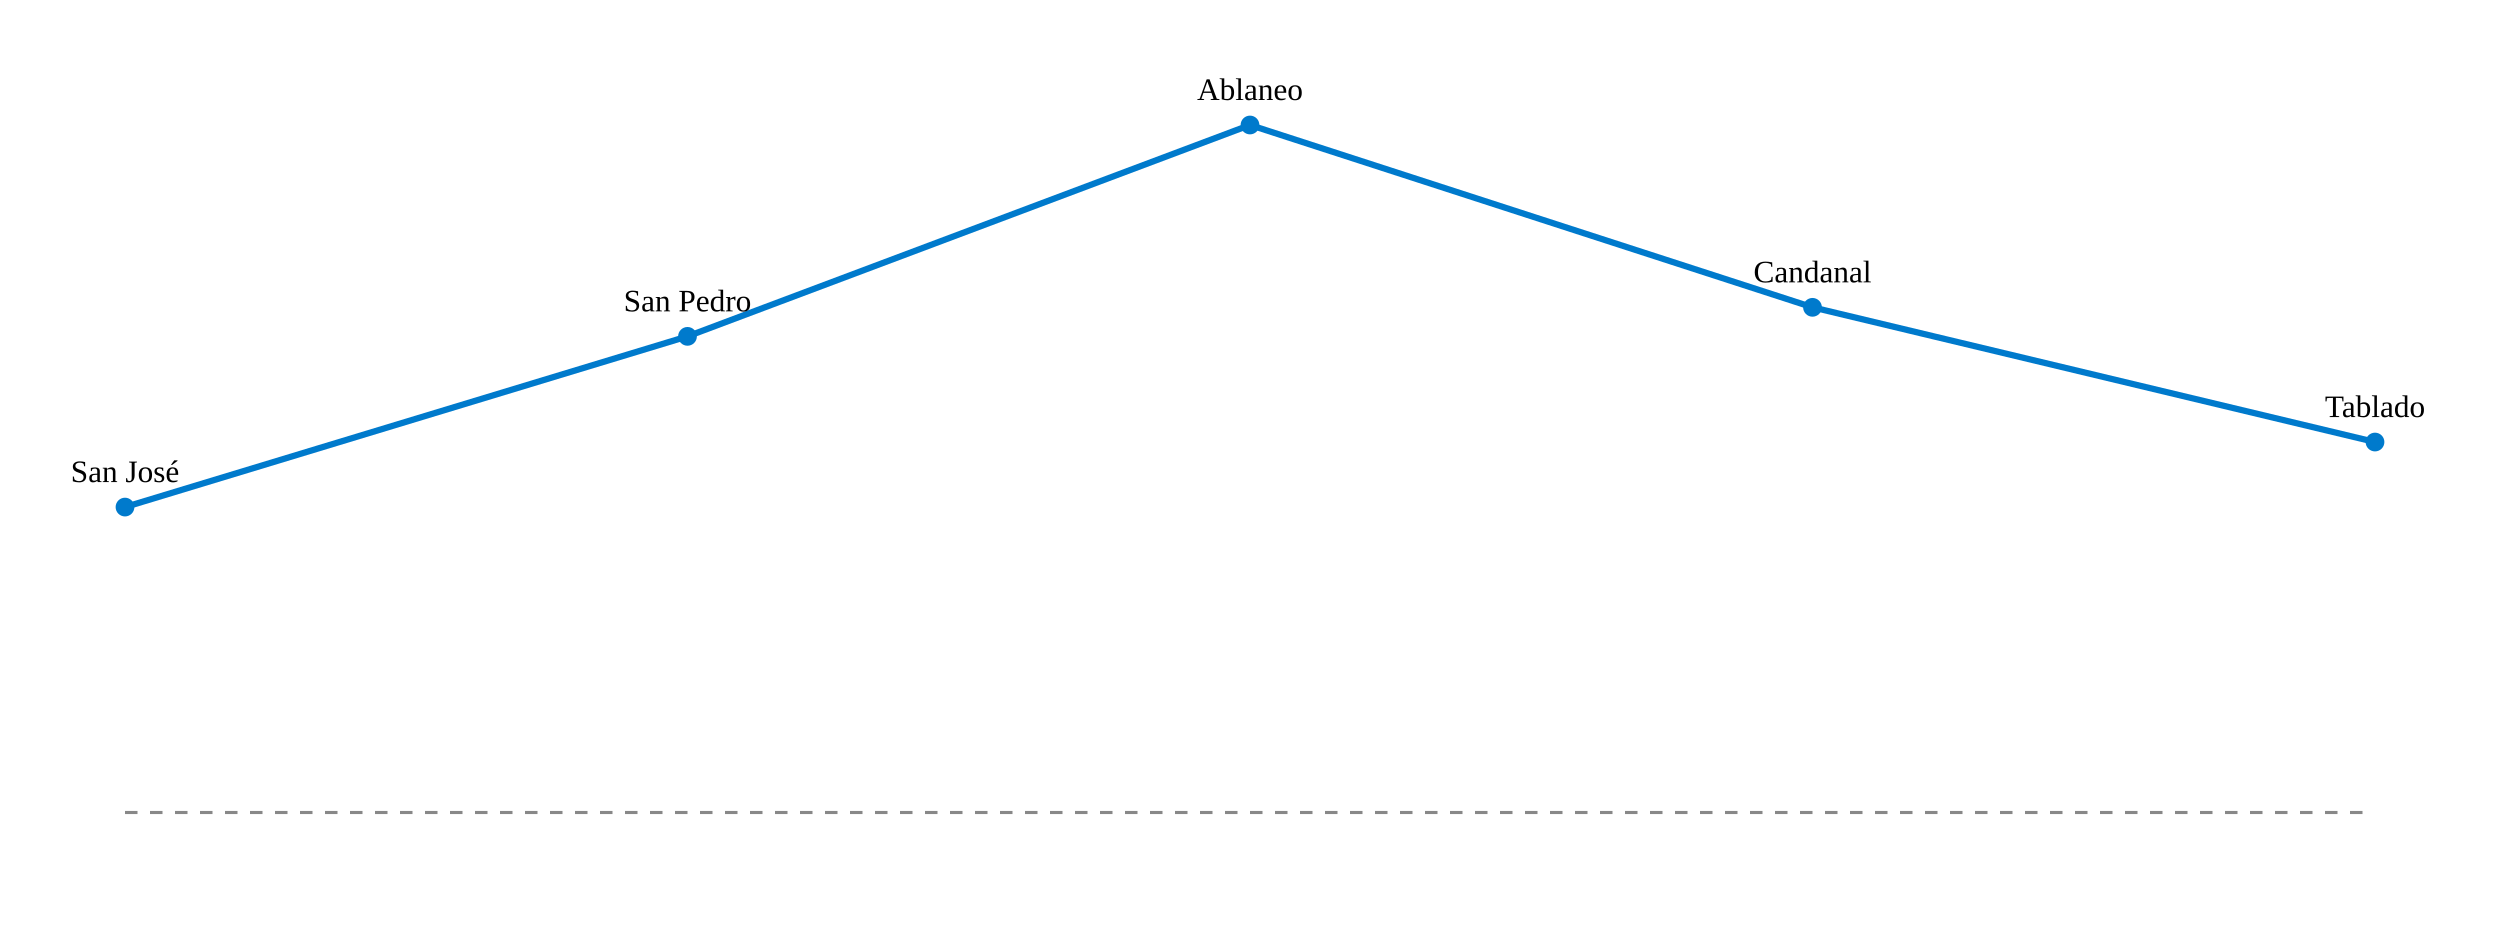
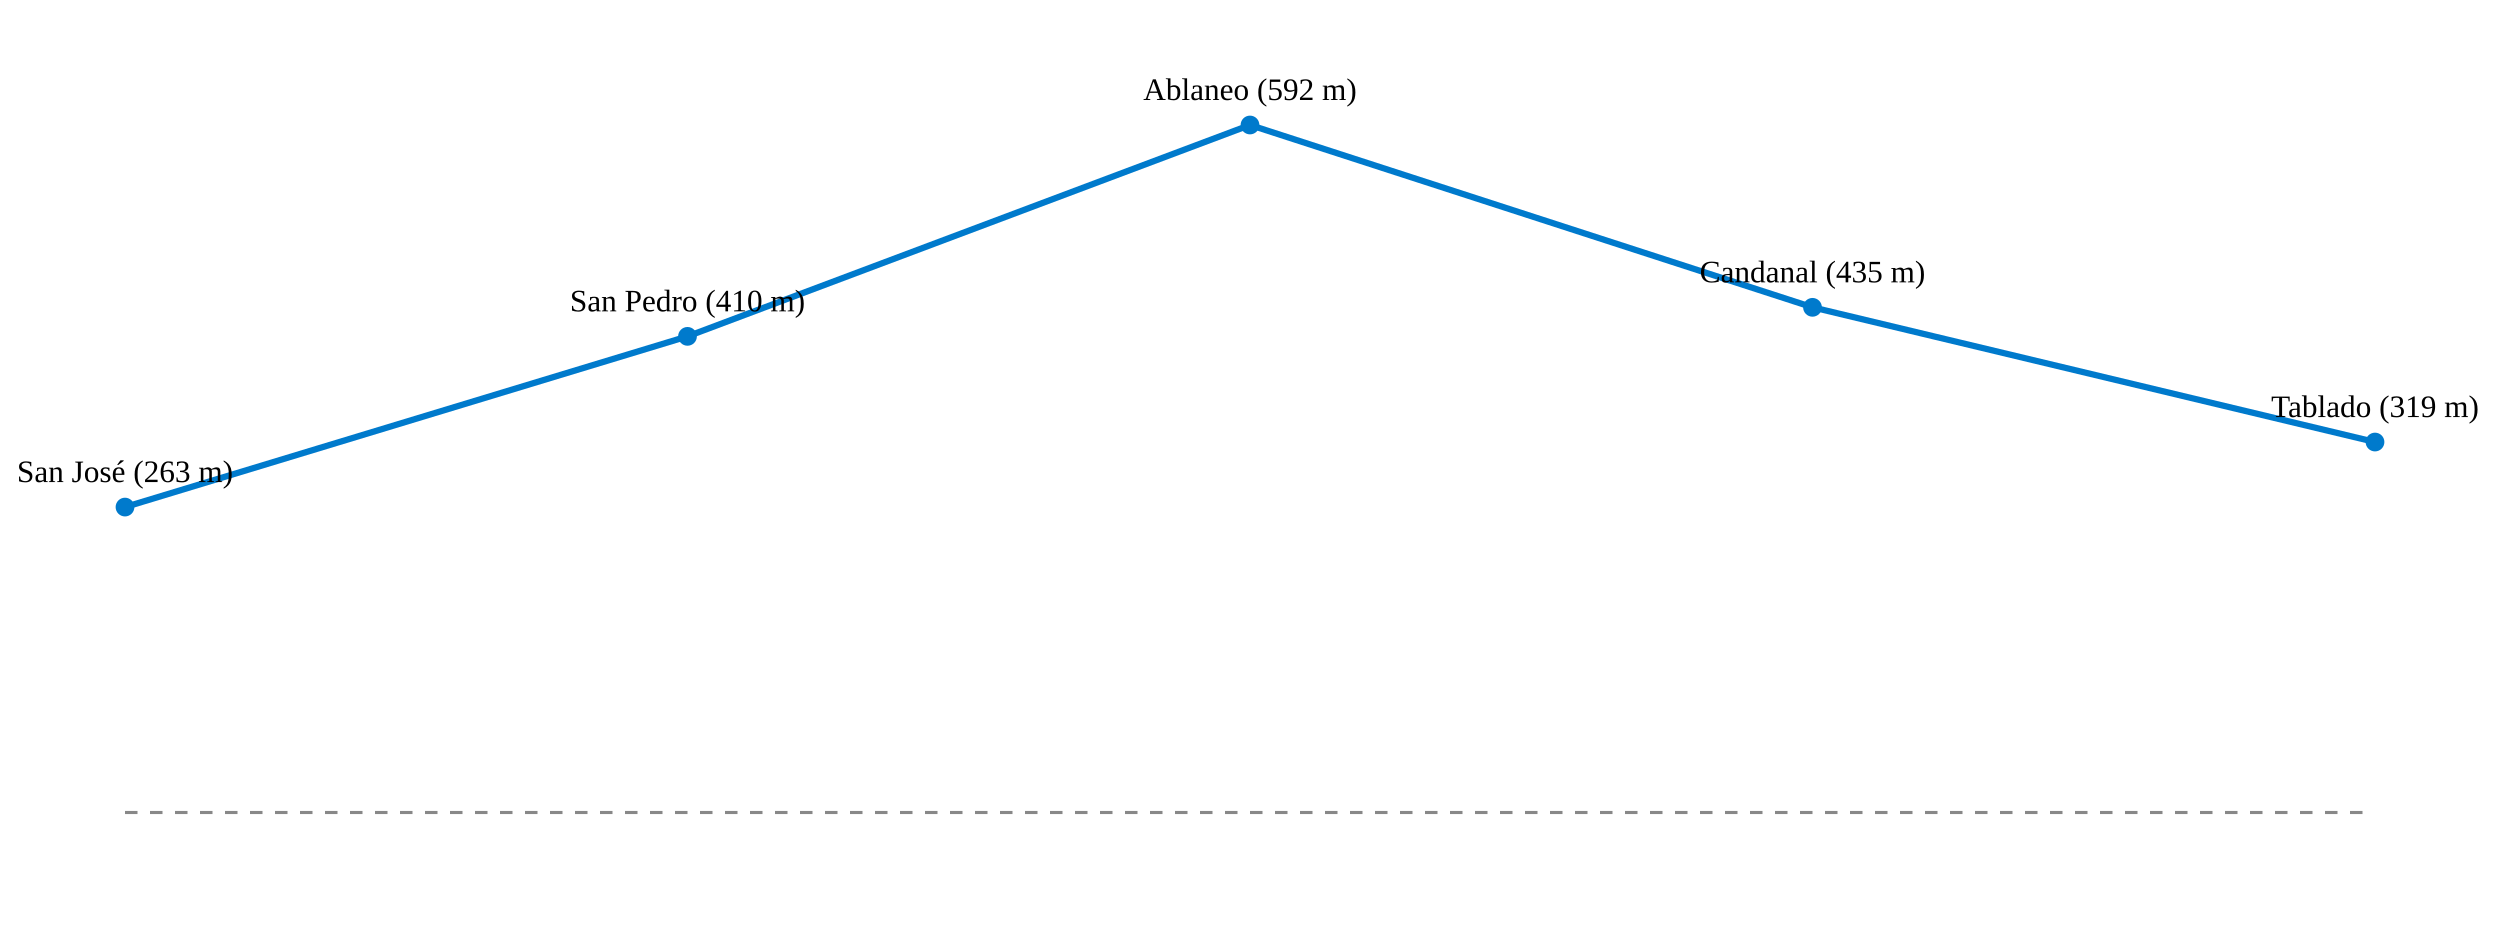
- <svg xmlns="http://www.w3.org/2000/svg" width="800" height="300">
+ <svg xmlns="http://www.w3.org/2000/svg" width="800" height="300" viewBox="0 0 800 300">
  <line x1="40" y1="260.0" x2="760" y2="260.0" stroke="#888" stroke-dasharray="4" />
  <path d="M 40.00,162.26 L 220.00,107.64 L 400.00,40.00 L 580.00,98.34 L 760.00,141.45" fill="none" stroke="#007acc" stroke-width="2" />
  <circle cx="40.0" cy="162.264" r="3" fill="#007acc" />
-   <text x="40.0" y="154.264" font-size="10" fill="#000" text-anchor="middle">San José</text>
+   <text x="40.0" y="154.264" font-size="10" fill="#000" text-anchor="middle">San José (263 m)</text>
  <circle cx="220.0" cy="107.635" r="3" fill="#007acc" />
-   <text x="220.0" y="99.635" font-size="10" fill="#000" text-anchor="middle">San Pedro</text>
+   <text x="220.0" y="99.635" font-size="10" fill="#000" text-anchor="middle">San Pedro (410 m)</text>
  <circle cx="400.0" cy="40.0" r="3" fill="#007acc" />
-   <text x="400.0" y="32.0" font-size="10" fill="#000" text-anchor="middle">Ablaneo</text>
+   <text x="400.0" y="32.0" font-size="10" fill="#000" text-anchor="middle">Ablaneo (592 m)</text>
  <circle cx="580.0" cy="98.345" r="3" fill="#007acc" />
-   <text x="580.0" y="90.345" font-size="10" fill="#000" text-anchor="middle">Candanal</text>
+   <text x="580.0" y="90.345" font-size="10" fill="#000" text-anchor="middle">Candanal (435 m)</text>
  <circle cx="760.0" cy="141.453" r="3" fill="#007acc" />
-   <text x="760.0" y="133.453" font-size="10" fill="#000" text-anchor="middle">Tablado</text>
+   <text x="760.0" y="133.453" font-size="10" fill="#000" text-anchor="middle">Tablado (319 m)</text>
</svg>
